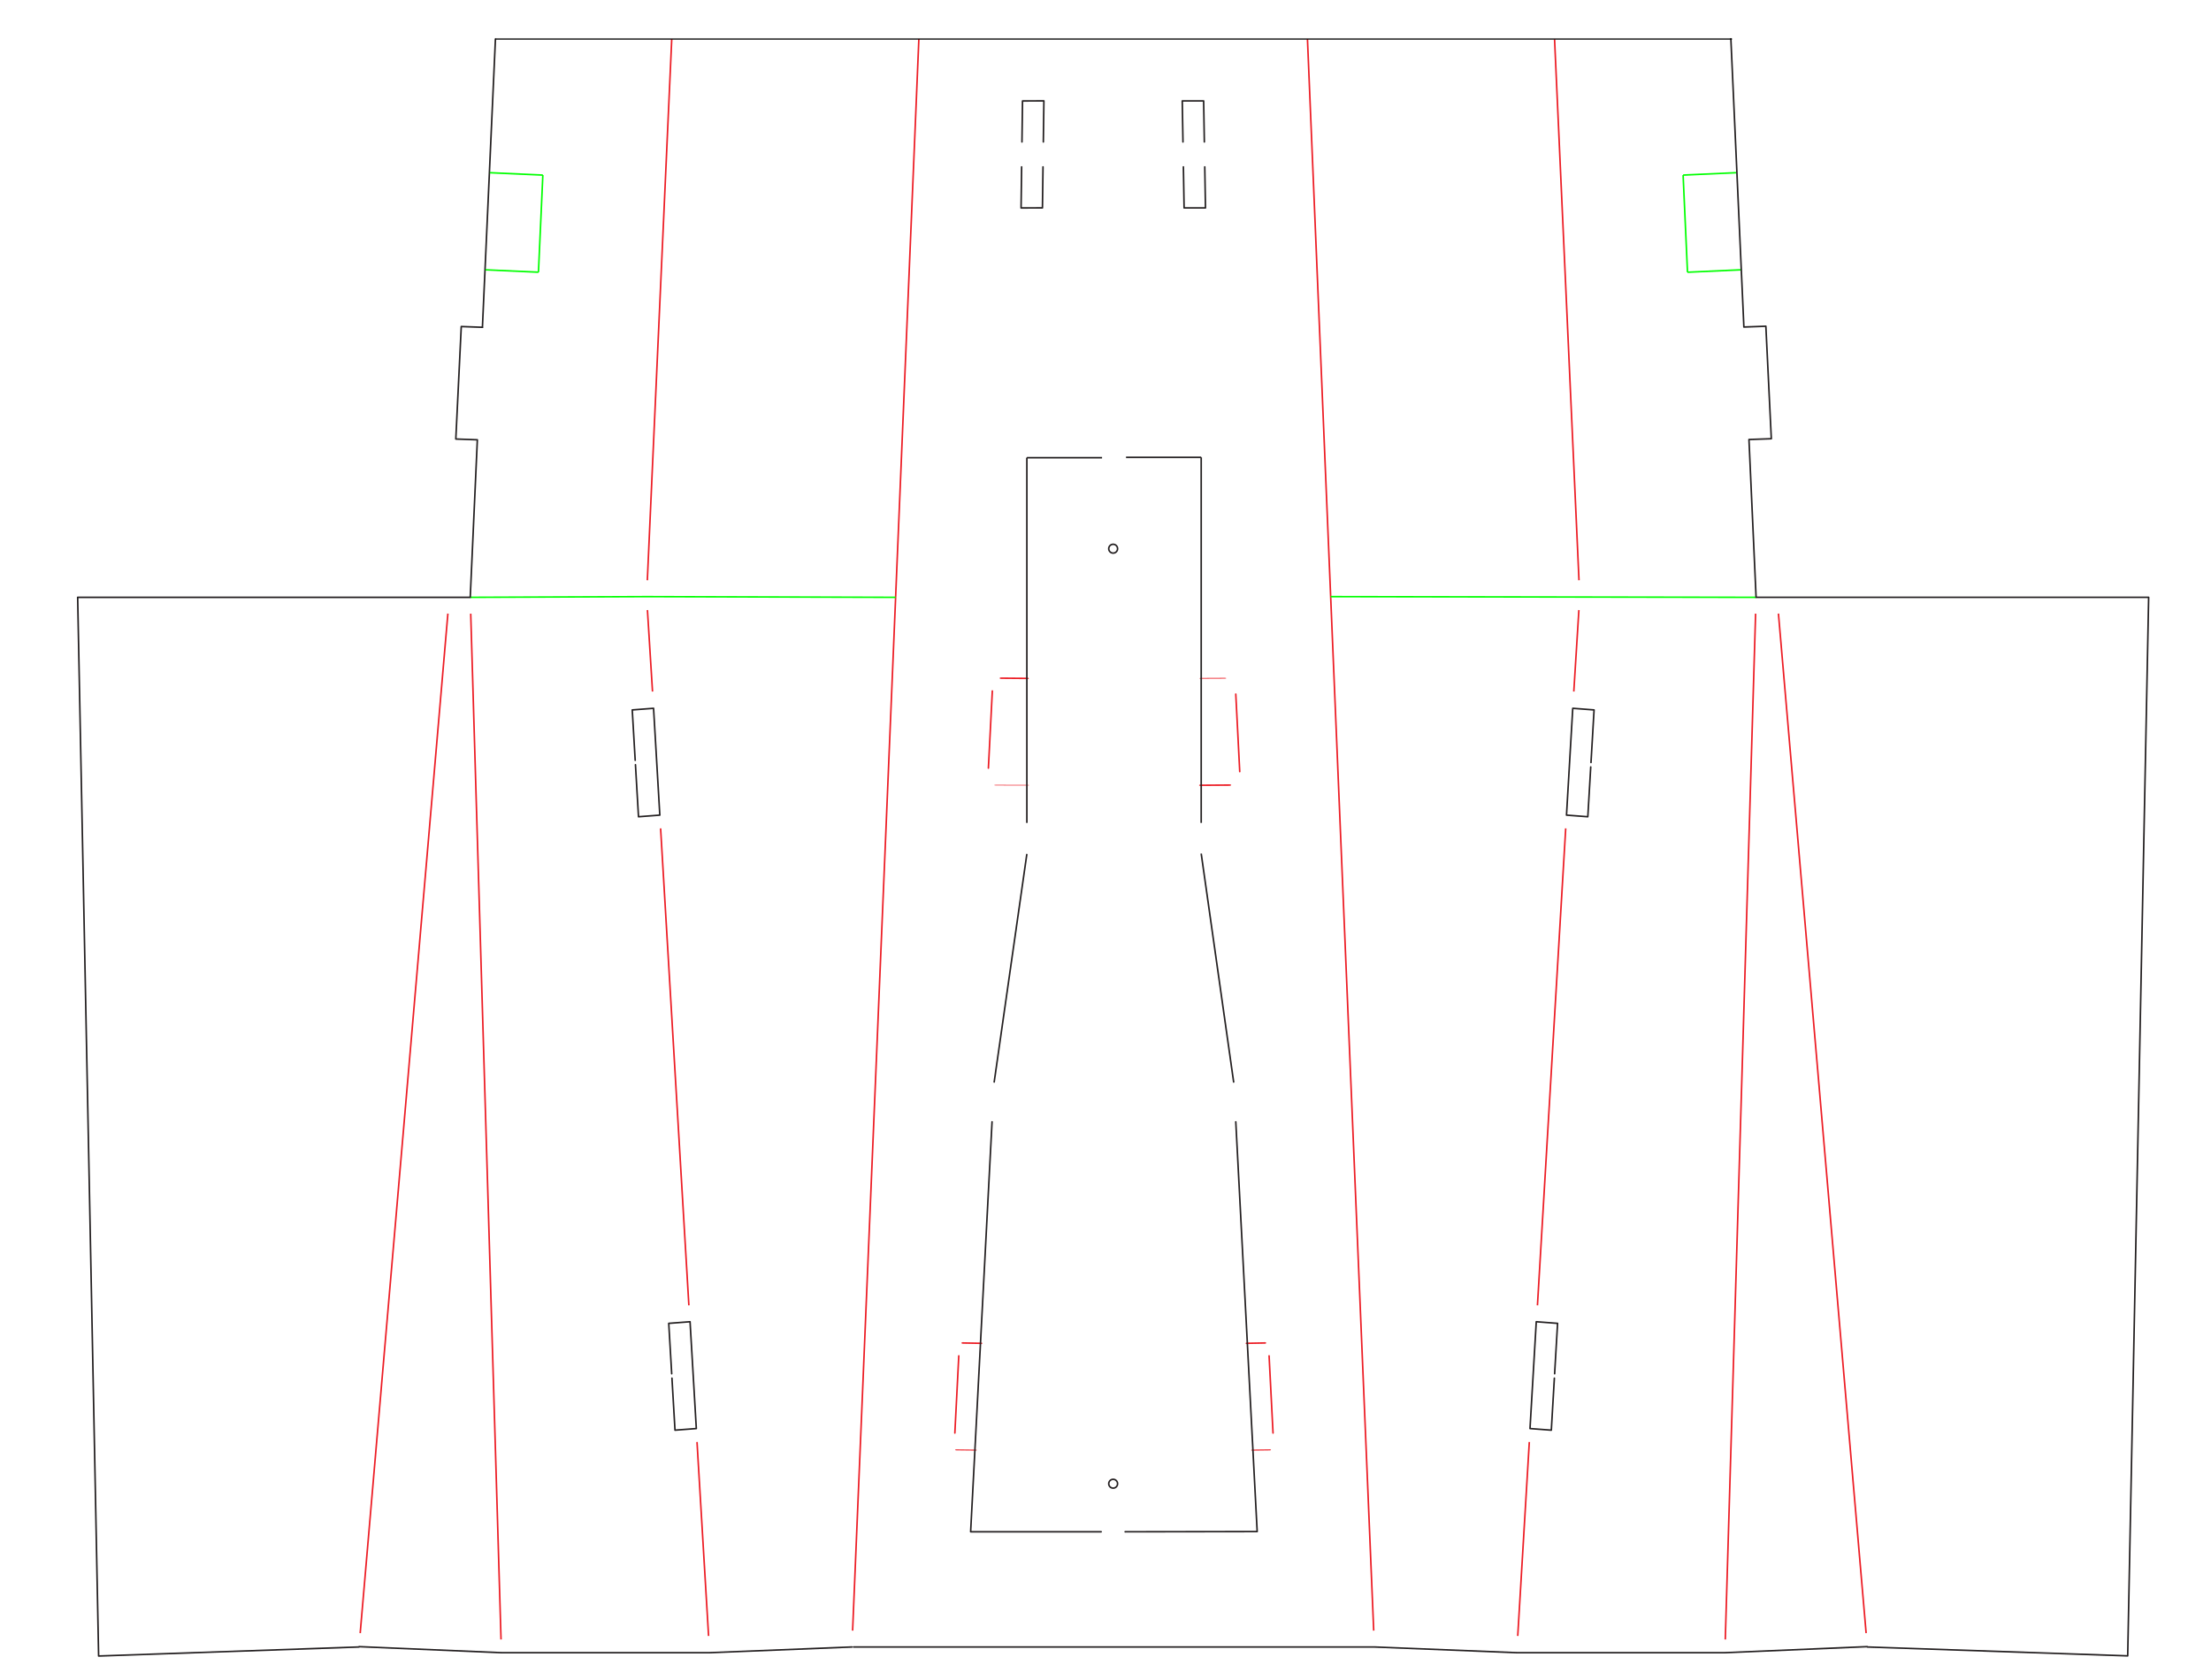
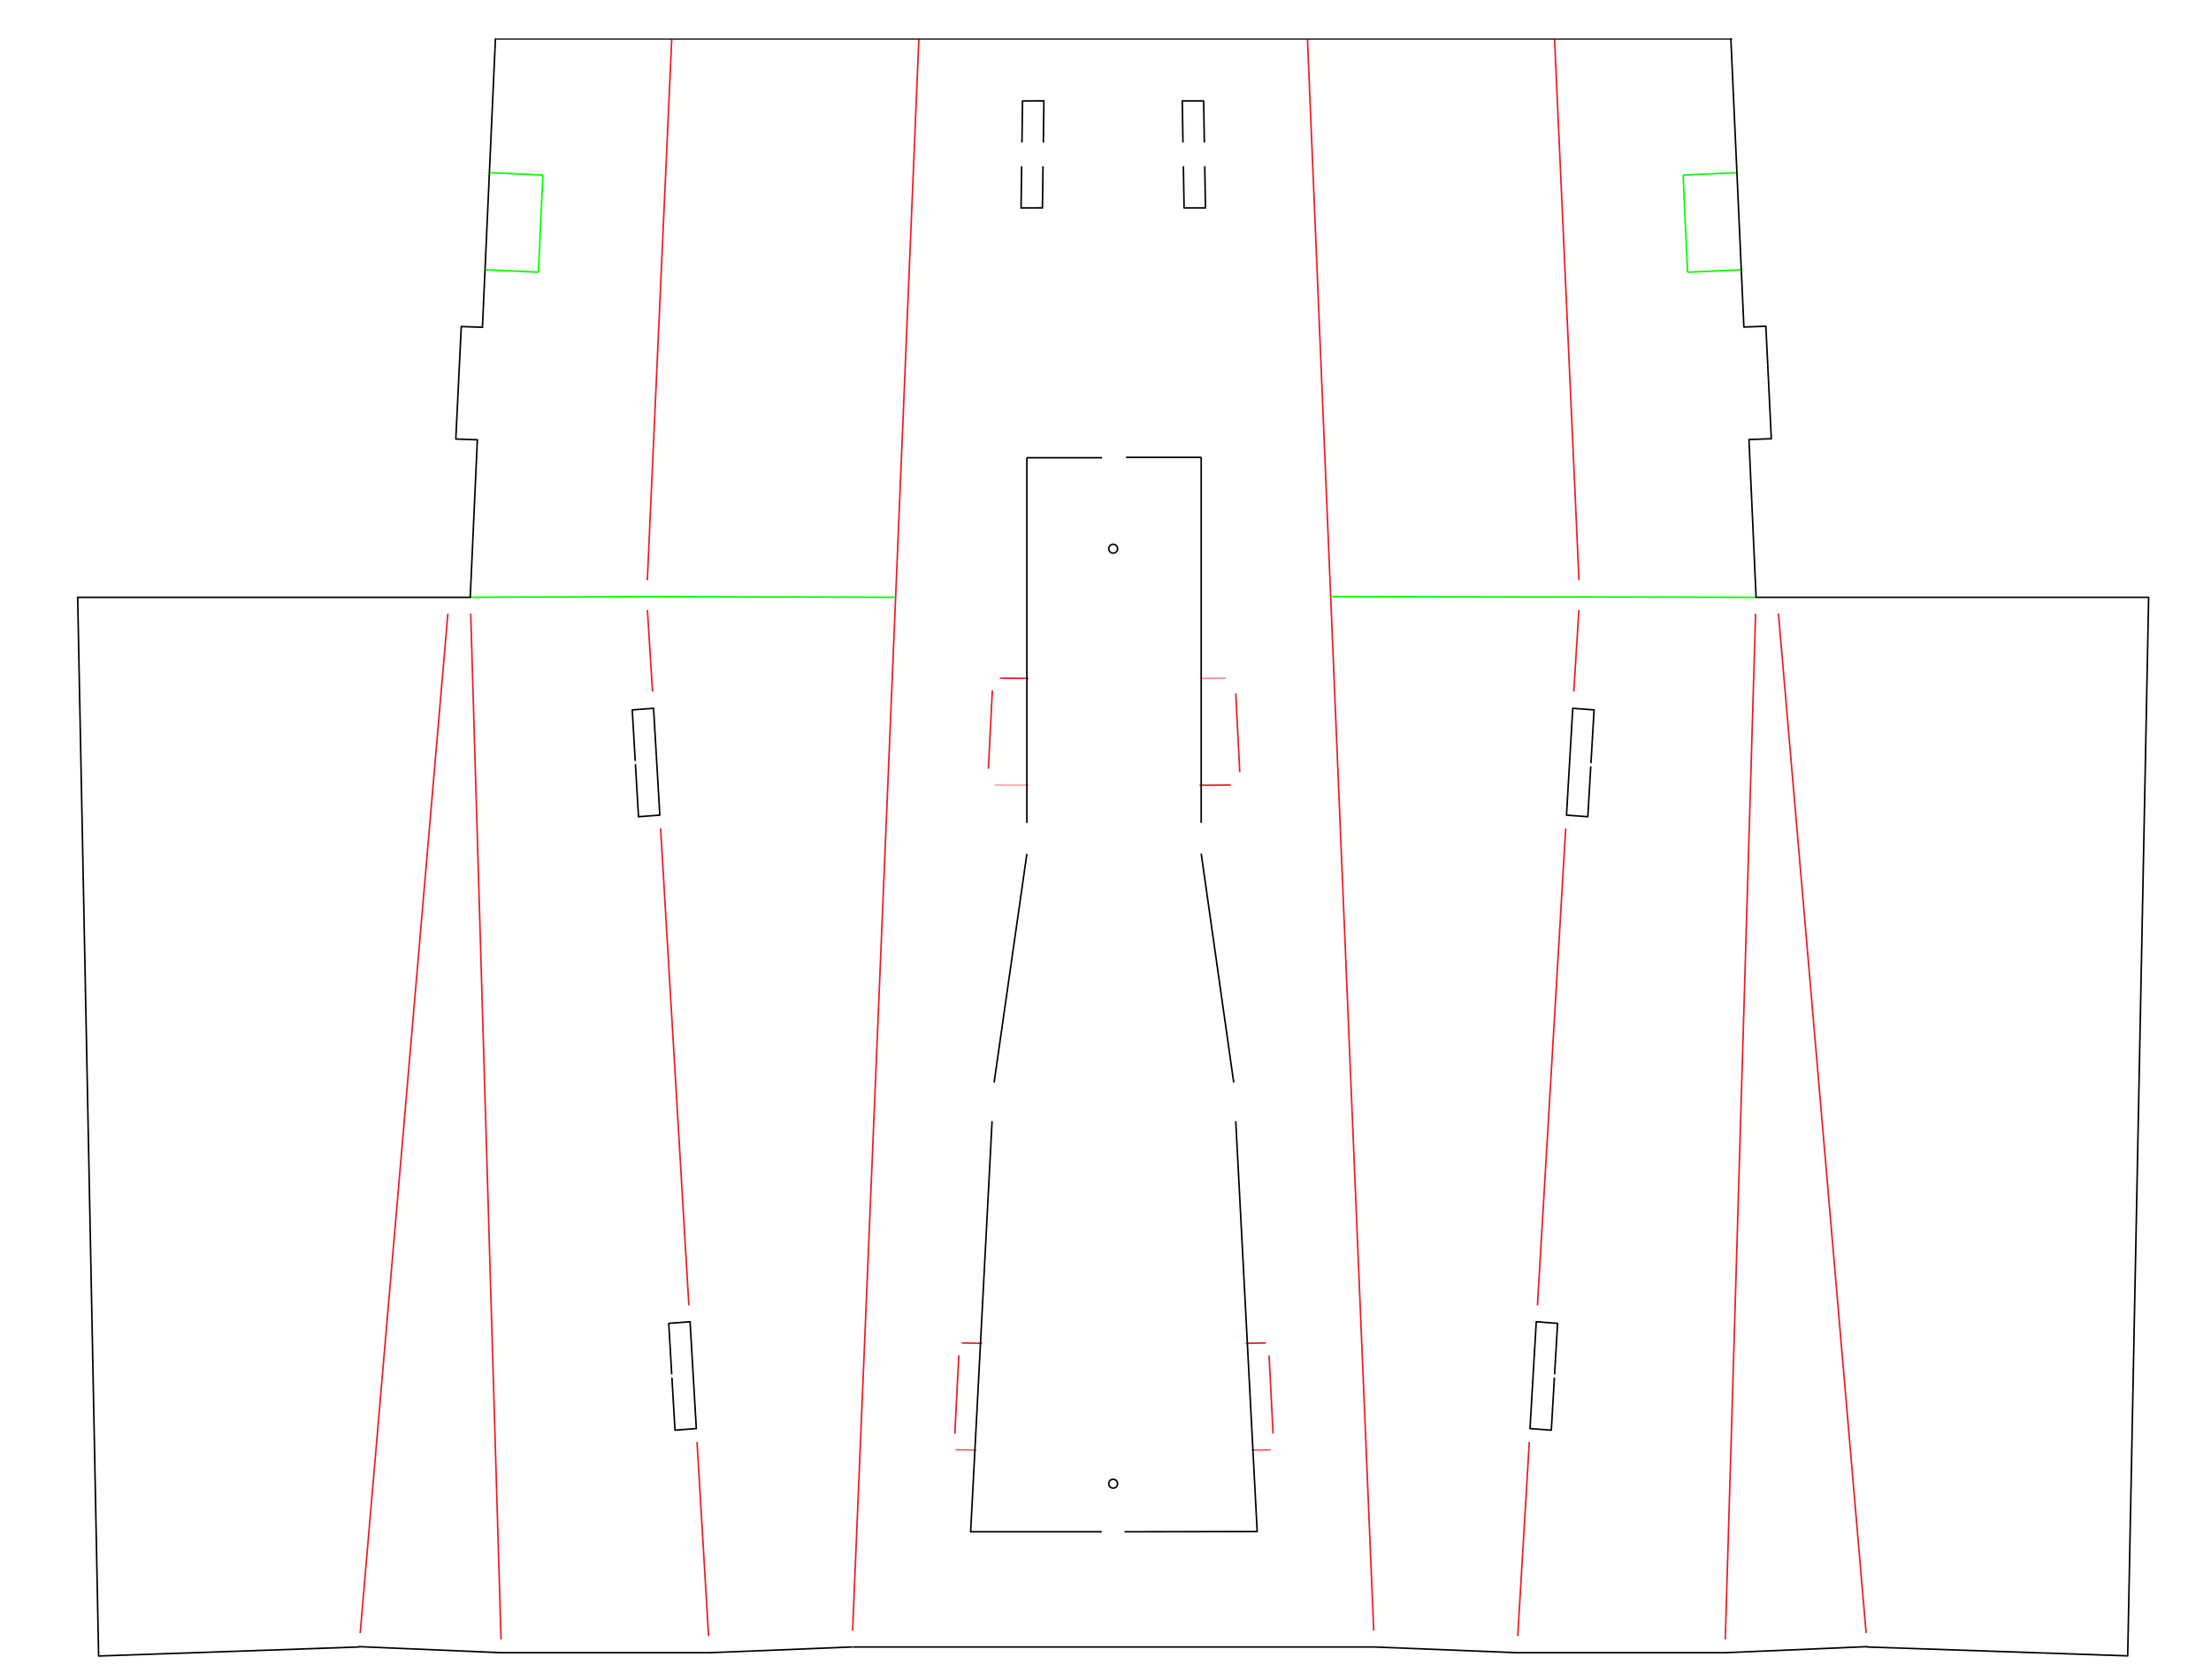
<svg xmlns="http://www.w3.org/2000/svg" width="500mm" height="380mm" viewBox="0 0 500 380" version="1.1" id="svg15576">
  <defs id="defs15570" />
  <g id="layer1" transform="translate(0,83)">
    <g id="g2843" transform="matrix(0.3527778,0,0,-0.3527778,434.9844,583.5491)" />
    <g id="g2847" transform="matrix(0.3527778,0,0,-0.3527778,451.9842,728.8935)" />
    <g id="g2851" transform="matrix(0.3527778,0,0,-0.3527778,434.9844,583.5491)" />
    <g id="g1590">
      <path id="path1497" d="M 310.652,285.831 295.672,-74.164" style="fill:none;stroke:#ec1c24;stroke-width:0.353;stroke-linecap:butt;stroke-linejoin:miter;stroke-miterlimit:10;stroke-dasharray:none;stroke-dashoffset:0;stroke-opacity:1" />
      <path id="path1501" d="M 192.812,285.831 207.792,-74.172" style="fill:none;stroke:#ec1c24;stroke-width:0.353;stroke-linecap:butt;stroke-linejoin:miter;stroke-miterlimit:10;stroke-dasharray:none;stroke-dashoffset:0;stroke-opacity:1" />
      <path d="m 402.178,55.791 19.831,230.607" style="fill:none;stroke:#ec1c24;stroke-width:0.353;stroke-linecap:butt;stroke-linejoin:miter;stroke-miterlimit:10;stroke-dasharray:none;stroke-dashoffset:0;stroke-opacity:1" id="path2377" />
      <path id="path1493" d="M 357.075,48.246 351.554,-74.1" style="fill:none;stroke:#ec1c24;stroke-width:0.353;stroke-linecap:butt;stroke-linejoin:miter;stroke-miterlimit:10;stroke-dasharray:none;stroke-dashoffset:0;stroke-opacity:1" />
      <path d="m 397.014,55.807 -6.854,232.024" style="fill:none;stroke:#ec1c24;stroke-width:0.353;stroke-linecap:butt;stroke-linejoin:miter;stroke-miterlimit:10;stroke-dasharray:none;stroke-dashoffset:0;stroke-opacity:1" id="path2401" />
      <path d="M 147.562,73.418 146.412,54.993" style="fill:none;stroke:#ec1c24;stroke-width:0.353;stroke-linecap:butt;stroke-linejoin:miter;stroke-miterlimit:10;stroke-dasharray:none;stroke-dashoffset:0;stroke-opacity:1" id="path2413" />
      <path d="M 155.782,212.254 149.391,104.372" style="fill:none;stroke:#ec1c24;stroke-width:0.353;stroke-linecap:butt;stroke-linejoin:miter;stroke-miterlimit:10;stroke-dasharray:none;stroke-dashoffset:0;stroke-opacity:1" id="path2425" />
      <path d="m 160.239,287.036 -2.615,-43.87" style="fill:none;stroke:#ec1c24;stroke-width:0.353;stroke-linecap:butt;stroke-linejoin:miter;stroke-miterlimit:10;stroke-dasharray:none;stroke-dashoffset:0;stroke-opacity:1" id="path2437" />
      <path d="M 101.287,55.791 81.456,286.398" style="fill:none;stroke:#ec1c24;stroke-width:0.353;stroke-linecap:butt;stroke-linejoin:miter;stroke-miterlimit:10;stroke-dasharray:none;stroke-dashoffset:0;stroke-opacity:1" id="path2449" />
      <path id="path1505" d="m 146.389,48.246 5.519,-122.398" style="fill:none;stroke:#ec1c24;stroke-width:0.353;stroke-linecap:butt;stroke-linejoin:miter;stroke-miterlimit:10;stroke-dasharray:none;stroke-dashoffset:0;stroke-opacity:1" />
      <path d="m 106.451,55.807 6.854,232.024" style="fill:none;stroke:#ec1c24;stroke-width:0.353;stroke-linecap:butt;stroke-linejoin:miter;stroke-miterlimit:10;stroke-dasharray:none;stroke-dashoffset:0;stroke-opacity:1" id="path2473" />
      <path d="m 106.342,52.111 39.88,-0.159 56.316,0.159" style="fill:none;stroke:#00ff00;stroke-width:0.353;stroke-linecap:butt;stroke-linejoin:miter;stroke-miterlimit:10;stroke-dasharray:none;stroke-dashoffset:0;stroke-opacity:1" id="path2481" />
      <path d="M 397.123,52.111 300.92,51.952" style="fill:none;stroke:#00ff00;stroke-width:0.353;stroke-linecap:butt;stroke-linejoin:miter;stroke-miterlimit:10;stroke-dasharray:none;stroke-dashoffset:0;stroke-opacity:1" id="path2485" />
-       <path id="path1489" d="m 192.658,289.531 -32.194,1.294 h -47.071 l -32.193,-1.369 v 0.075 L 22.302,291.575 17.564,52.111 h 84.039 4.738 l 1.608,-35.636 -0.04,-3.53e-4 -4.832,-0.171 1.235,-25.444 4.832,0.171 -0.047,-7.056e-4 2.941,-65.203" style="fill:none;stroke:#231f20;stroke-width:0.353;stroke-linecap:round;stroke-linejoin:round;stroke-miterlimit:10;stroke-dasharray:none;stroke-opacity:1" />
-       <path id="path2497" d="m 391.425,-74.202 2.94,65.171 0.138,-0.006 4.832,-0.172 1.235,25.444 -4.832,0.172 -0.224,0.01 1.61,35.691 H 401.861 485.9 l -4.738,239.433 -58.897,-2.01 v -0.075 l -32.193,1.369 h -47.071 l -32.194,-1.294 h -117.794" style="fill:none;stroke:#231f20;stroke-width:0.353;stroke-linecap:round;stroke-linejoin:round;stroke-miterlimit:10;stroke-dasharray:none;stroke-opacity:1" />
+       <path id="path1489" d="m 192.658,289.531 -32.194,1.294 h -47.071 l -32.193,-1.369 v 0.075 L 22.302,291.575 17.564,52.111 h 84.039 4.738 l 1.608,-35.636 -0.04,-3.53e-4 -4.832,-0.171 1.235,-25.444 4.832,0.171 -0.047,-7.056e-4 2.941,-65.203" style="fill:none;stroke:#000000;stroke-width:0.353;stroke-linecap:round;stroke-linejoin:round;stroke-miterlimit:10;stroke-dasharray:none;stroke-opacity:1" />
+       <path id="path2497" d="m 391.425,-74.202 2.94,65.171 0.138,-0.006 4.832,-0.172 1.235,25.444 -4.832,0.172 -0.224,0.01 1.61,35.691 H 401.861 485.9 l -4.738,239.433 -58.897,-2.01 v -0.075 l -32.193,1.369 h -47.071 l -32.194,-1.294 h -117.794" style="fill:none;stroke:#000000;stroke-width:0.353;stroke-linecap:round;stroke-linejoin:round;stroke-miterlimit:10;stroke-dasharray:none;stroke-opacity:1" />
      <g transform="matrix(0,0.3527778,0.3527778,0,143.7033,89.9752)" id="g2499">
-         <path id="path2501" style="fill:none;stroke:#231f20;stroke-width:1;stroke-linecap:round;stroke-linejoin:round;stroke-miterlimit:10;stroke-dasharray:none;stroke-opacity:1" d="m 0,0 33.347,1.953 -1.038,13.666 -68.491,-4.011 1.039,-13.666 32.309,1.892" />
+         <path id="path2501" style="fill:none;stroke:#000000;stroke-width:1;stroke-linecap:round;stroke-linejoin:round;stroke-miterlimit:10;stroke-dasharray:none;stroke-opacity:1" d="m 0,0 33.347,1.953 -1.038,13.666 -68.491,-4.011 1.039,-13.666 32.309,1.892" />
      </g>
      <g transform="matrix(0,0.3527778,0.3527778,0,151.9567,228.727)" id="g2503">
-         <path id="path2505" style="fill:none;stroke:#231f20;stroke-width:1;stroke-linecap:round;stroke-linejoin:round;stroke-miterlimit:10;stroke-dasharray:none;stroke-opacity:1" d="m 0,0 33.348,1.953 -1.038,13.666 -68.492,-4.012 1.039,-13.666 32.309,1.893" />
+         <path id="path2505" style="fill:none;stroke:#000000;stroke-width:1;stroke-linecap:round;stroke-linejoin:round;stroke-miterlimit:10;stroke-dasharray:none;stroke-opacity:1" d="m 0,0 33.348,1.953 -1.038,13.666 -68.492,-4.012 1.039,-13.666 32.309,1.893" />
      </g>
      <path d="m 355.903,73.418 1.15,-18.426" style="fill:none;stroke:#ec1c24;stroke-width:0.353;stroke-linecap:butt;stroke-linejoin:miter;stroke-miterlimit:10;stroke-dasharray:none;stroke-dashoffset:0;stroke-opacity:1" id="path2513" />
      <path d="m 347.683,212.254 6.39,-107.882" style="fill:none;stroke:#ec1c24;stroke-width:0.353;stroke-linecap:butt;stroke-linejoin:miter;stroke-miterlimit:10;stroke-dasharray:none;stroke-dashoffset:0;stroke-opacity:1" id="path2525" />
      <path d="m 343.226,287.036 2.615,-43.87" style="fill:none;stroke:#ec1c24;stroke-width:0.353;stroke-linecap:butt;stroke-linejoin:miter;stroke-miterlimit:10;stroke-dasharray:none;stroke-dashoffset:0;stroke-opacity:1" id="path2537" />
      <g transform="matrix(0,0.3527778,0.3527778,0,359.7318,90.4749)" id="g2543">
-         <path id="path2545" style="fill:none;stroke:#231f20;stroke-width:1;stroke-linecap:round;stroke-linejoin:round;stroke-miterlimit:10;stroke-dasharray:none;stroke-opacity:1" d="m 0,0 31.931,-1.87 -1.038,-13.666 -68.492,4.011 1.039,13.666 33.727,-1.975" />
+         <path id="path2545" style="fill:none;stroke:#000000;stroke-width:1;stroke-linecap:round;stroke-linejoin:round;stroke-miterlimit:10;stroke-dasharray:none;stroke-opacity:1" d="m 0,0 31.931,-1.87 -1.038,-13.666 -68.492,4.011 1.039,13.666 33.727,-1.975" />
      </g>
      <g transform="matrix(0,0.3527778,0.3527778,0,351.5076,228.727)" id="g2547">
-         <path id="path2549" style="fill:none;stroke:#231f20;stroke-width:1;stroke-linecap:round;stroke-linejoin:round;stroke-miterlimit:10;stroke-dasharray:none;stroke-opacity:1" d="m 0,0 33.348,-1.953 -1.038,-13.666 -68.492,4.012 1.039,13.666 32.309,-1.893" />
+         <path id="path2549" style="fill:none;stroke:#000000;stroke-width:1;stroke-linecap:round;stroke-linejoin:round;stroke-miterlimit:10;stroke-dasharray:none;stroke-opacity:1" d="m 0,0 33.348,-1.953 -1.038,-13.666 -68.492,4.012 1.039,13.666 32.309,-1.893" />
      </g>
      <g transform="matrix(0,0.238304,0.5960723,0,283.2564,245.0023)" id="g2551">
        <path id="path2553" style="fill:none;stroke:#ec1c24;stroke-width:1;stroke-linecap:round;stroke-linejoin:round;stroke-miterlimit:4;stroke-dasharray:none;stroke-opacity:1" d="M 0,0 -0.219,6.496" />
      </g>
      <path d="m 287.886,241.137 -0.891,-17.454" style="fill:none;stroke:#ec1c24;stroke-width:0.353;stroke-linecap:round;stroke-linejoin:round;stroke-miterlimit:4;stroke-dasharray:none;stroke-dashoffset:0;stroke-opacity:1" id="path2561" />
      <g transform="matrix(0,0.3527778,0.6240631,0,286.0374,220.7659)" id="g2567">
        <path id="path2569" style="fill:none;stroke:#ec1c24;stroke-width:1;stroke-linecap:round;stroke-linejoin:round;stroke-miterlimit:4;stroke-dasharray:none;stroke-opacity:1" d="M 0,0 0.218,-6.496" />
      </g>
      <g transform="matrix(0,0.2214316,0.6536464,0,220.5596,245.0004)" id="g2571">
        <path id="path2573" style="fill:none;stroke:#ec1c24;stroke-width:1;stroke-linecap:round;stroke-linejoin:round;stroke-miterlimit:4;stroke-dasharray:none;stroke-opacity:1" d="M 0,0 -0.219,-6.496" />
      </g>
      <path d="m 215.932,241.137 0.891,-17.454" style="fill:none;stroke:#ec1c24;stroke-width:0.353;stroke-linecap:round;stroke-linejoin:round;stroke-miterlimit:4;stroke-dasharray:none;stroke-dashoffset:0;stroke-opacity:1" id="path2581" />
      <g transform="matrix(0,0.3527778,0.6308453,0,217.7365,220.7659)" id="g2587">
        <path id="path2589" style="fill:none;stroke:#ec1c24;stroke-width:1;stroke-linecap:round;stroke-linejoin:round;stroke-miterlimit:4;stroke-dasharray:none;stroke-opacity:1" d="M 0,0 0.218,6.496" />
      </g>
      <g transform="matrix(0,0.3527778,0.3527778,0,235.9431,-50.8954)" id="g2599">
-         <path id="path2601" style="fill:none;stroke:#231f20;stroke-width:1;stroke-linecap:round;stroke-linejoin:round;stroke-miterlimit:10;stroke-dasharray:none;stroke-opacity:1" d="m 0,0 -26.328,0.355 0.053,-13.705 26.274,-0.354" />
+         <path id="path2601" style="fill:none;stroke:#000000;stroke-width:1;stroke-linecap:round;stroke-linejoin:round;stroke-miterlimit:10;stroke-dasharray:none;stroke-opacity:1" d="m 0,0 -26.328,0.355 0.053,-13.705 26.274,-0.354" />
      </g>
      <g transform="matrix(0,0.3527778,0.3527778,0,231.0326,-45.2513)" id="g2603">
-         <path id="path2605" style="fill:none;stroke:#231f20;stroke-width:1;stroke-linecap:round;stroke-linejoin:round;stroke-miterlimit:10;stroke-dasharray:none;stroke-opacity:1" d="M 0,0 26.327,-0.355 26.274,13.35 0,13.704" />
+         <path id="path2605" style="fill:none;stroke:#000000;stroke-width:1;stroke-linecap:round;stroke-linejoin:round;stroke-miterlimit:10;stroke-dasharray:none;stroke-opacity:1" d="M 0,0 26.327,-0.355 26.274,13.35 0,13.704" />
      </g>
      <g transform="matrix(0,0.3527778,0.3527778,0,272.4496,-45.2511)" id="g2615">
-         <path id="path2617" style="fill:none;stroke:#231f20;stroke-width:1;stroke-linecap:round;stroke-linejoin:round;stroke-miterlimit:10;stroke-dasharray:none;stroke-opacity:1" d="M 0,0 26.3,0.448 26.296,-13.257 0,-13.705" />
+         <path id="path2617" style="fill:none;stroke:#000000;stroke-width:1;stroke-linecap:round;stroke-linejoin:round;stroke-miterlimit:10;stroke-dasharray:none;stroke-opacity:1" d="M 0,0 26.3,0.448 26.296,-13.257 0,-13.705" />
      </g>
      <g transform="matrix(0,0.3527778,0.3527778,0,267.5184,-50.8956)" id="g2619">
-         <path id="path2621" style="fill:none;stroke:#231f20;stroke-width:1;stroke-linecap:round;stroke-linejoin:round;stroke-miterlimit:10;stroke-dasharray:none;stroke-opacity:1" d="M 0,0 -26.301,-0.449 -26.299,13.256 0,13.705" />
+         <path id="path2621" style="fill:none;stroke:#000000;stroke-width:1;stroke-linecap:round;stroke-linejoin:round;stroke-miterlimit:10;stroke-dasharray:none;stroke-opacity:1" d="M 0,0 -26.301,-0.449 -26.299,13.256 0,13.705" />
      </g>
      <g transform="matrix(0,0.1752908,0.8067581,0,271.6556,70.43346)" id="g2623">
        <path id="path2625" style="fill:none;stroke:#ec1c24;stroke-width:1;stroke-linecap:round;stroke-linejoin:round;stroke-miterlimit:4;stroke-dasharray:none;stroke-opacity:1" d="M 0,0 -0.139,6.498" />
      </g>
      <path d="m 279.462,74.004 0.895,17.527" style="fill:none;stroke:#ec1c24;stroke-width:0.353;stroke-linecap:round;stroke-linejoin:round;stroke-miterlimit:4;stroke-dasharray:none;stroke-dashoffset:0;stroke-opacity:1" id="path2633" />
      <g transform="matrix(0,0.3527778,0.9696847,0,277.9442,94.5756)" id="g2643">
        <path id="path2645" style="fill:none;stroke:#ec1c24;stroke-width:1;stroke-linecap:round;stroke-linejoin:round;stroke-miterlimit:4;stroke-dasharray:none;stroke-opacity:1" d="M 0,0 0.12,-6.499" />
      </g>
      <g transform="matrix(0,0.1349309,1.053449,0,232.2045,94.60474)" id="g2647">
        <path id="path2649" style="fill:none;stroke:#ec1c24;stroke-width:1;stroke-linecap:round;stroke-linejoin:round;stroke-miterlimit:4;stroke-dasharray:none;stroke-opacity:1" d="M 0,0 -0.119,-6.499" />
      </g>
      <path d="m 223.517,90.74 0.891,-17.454" style="fill:none;stroke:#ec1c24;stroke-width:0.353;stroke-linecap:round;stroke-linejoin:round;stroke-miterlimit:4;stroke-dasharray:none;stroke-dashoffset:0;stroke-opacity:1" id="path2661" />
      <g transform="matrix(0,0.3527778,0.8815551,0,226.4901,70.3969)" id="g2667">
        <path id="path2669" style="fill:none;stroke:#ec1c24;stroke-width:1;stroke-linecap:round;stroke-linejoin:round;stroke-miterlimit:4;stroke-dasharray:none;stroke-opacity:1" d="M 0,0 0.138,6.499" />
      </g>
      <g transform="matrix(0,0.3527778,0.3527778,0,254.4422,263.47)" id="g2671">
-         <path id="path2673" style="fill:none;stroke:#231f20;stroke-width:1;stroke-linecap:round;stroke-linejoin:round;stroke-miterlimit:10;stroke-dasharray:none;stroke-opacity:1" d="M 0,0 -0.125,84.641 -262.841,70.923" />
+         <path id="path2673" style="fill:none;stroke:#000000;stroke-width:1;stroke-linecap:round;stroke-linejoin:round;stroke-miterlimit:10;stroke-dasharray:none;stroke-opacity:1" d="M 0,0 -0.125,84.641 -262.841,70.923" />
      </g>
      <g transform="matrix(0,0.3527778,0.3527778,0,249.0222,263.47)" id="g2675">
-         <path id="path2677" style="fill:none;stroke:#231f20;stroke-width:1;stroke-linecap:round;stroke-linejoin:round;stroke-miterlimit:10;stroke-dasharray:none;stroke-opacity:1" d="m 0,0 v -83.681 l -262.841,13.729" />
+         <path id="path2677" style="fill:none;stroke:#000000;stroke-width:1;stroke-linecap:round;stroke-linejoin:round;stroke-miterlimit:10;stroke-dasharray:none;stroke-opacity:1" d="m 0,0 v -83.681 l -262.841,13.729" />
      </g>
      <g transform="matrix(0,0.3527778,0.3527778,0,232.2191,20.5262)" id="g2679">
-         <path id="path2681" style="fill:none;stroke:#231f20;stroke-width:1;stroke-linecap:butt;stroke-linejoin:miter;stroke-miterlimit:10;stroke-dasharray:none;stroke-opacity:1" d="M 0,0 H 234.159" />
+         <path id="path2681" style="fill:none;stroke:#000000;stroke-width:1;stroke-linecap:butt;stroke-linejoin:miter;stroke-miterlimit:10;stroke-dasharray:none;stroke-opacity:1" d="M 0,0 H 234.159" />
      </g>
      <g transform="matrix(0,0.3527778,0.3527778,0,271.6422,20.4473)" id="g2683">
-         <path id="path2685" style="fill:none;stroke:#231f20;stroke-width:1;stroke-linecap:butt;stroke-linejoin:miter;stroke-miterlimit:10;stroke-dasharray:none;stroke-opacity:1" d="M 0,0 H 234.383" />
+         <path id="path2685" style="fill:none;stroke:#000000;stroke-width:1;stroke-linecap:butt;stroke-linejoin:miter;stroke-miterlimit:10;stroke-dasharray:none;stroke-opacity:1" d="M 0,0 H 234.383" />
      </g>
      <g transform="matrix(0,0.3527778,0.3527778,0,278.9991,161.87)" id="g2687">
-         <path id="path2689" style="fill:none;stroke:#231f20;stroke-width:1;stroke-linecap:butt;stroke-linejoin:miter;stroke-miterlimit:10;stroke-dasharray:none;stroke-opacity:1" d="M 0,0 -146.824,-20.854" />
+         <path id="path2689" style="fill:none;stroke:#000000;stroke-width:1;stroke-linecap:butt;stroke-linejoin:miter;stroke-miterlimit:10;stroke-dasharray:none;stroke-opacity:1" d="M 0,0 -146.824,-20.854" />
      </g>
      <g transform="matrix(0,0.3527778,0.3527778,0,232.2191,110.1526)" id="g2691">
-         <path id="path2693" style="fill:none;stroke:#231f20;stroke-width:1;stroke-linecap:butt;stroke-linejoin:miter;stroke-miterlimit:10;stroke-dasharray:none;stroke-opacity:1" d="M 0,0 146.6,-21.007" />
+         <path id="path2693" style="fill:none;stroke:#000000;stroke-width:1;stroke-linecap:butt;stroke-linejoin:miter;stroke-miterlimit:10;stroke-dasharray:none;stroke-opacity:1" d="M 0,0 146.6,-21.007" />
      </g>
      <g transform="matrix(0,0.3527778,0.3527778,0,271.6428,20.4473)" id="g2695">
-         <path id="path2697" style="fill:none;stroke:#231f20;stroke-width:1;stroke-linecap:butt;stroke-linejoin:miter;stroke-miterlimit:2.613;stroke-dasharray:none;stroke-opacity:1" d="M 0,0 V -48.19" />
+         <path id="path2697" style="fill:none;stroke:#000000;stroke-width:1;stroke-linecap:butt;stroke-linejoin:miter;stroke-miterlimit:2.613;stroke-dasharray:none;stroke-opacity:1" d="M 0,0 V -48.19" />
      </g>
      <g transform="matrix(0,0.3527778,0.3527778,0,232.2195,20.5262)" id="g2699">
-         <path id="path2701" style="fill:none;stroke:#231f20;stroke-width:1;stroke-linecap:butt;stroke-linejoin:miter;stroke-miterlimit:2.613;stroke-dasharray:none;stroke-opacity:1" d="M 0,0 V 48.189" />
+         <path id="path2701" style="fill:none;stroke:#000000;stroke-width:1;stroke-linecap:butt;stroke-linejoin:miter;stroke-miterlimit:2.613;stroke-dasharray:none;stroke-opacity:1" d="M 0,0 V 48.189" />
      </g>
      <g transform="matrix(0,0.3527778,0.3527778,0,250.732,41.1096)" id="g2703">
-         <path id="path2705" style="fill:none;stroke:#231f20;stroke-width:1;stroke-linecap:butt;stroke-linejoin:miter;stroke-miterlimit:2.613;stroke-dasharray:none;stroke-opacity:1" d="M 0,0 C -1.566,0 -2.835,1.269 -2.835,2.835 -2.835,4.4 -1.566,5.669 0,5.669 1.565,5.669 2.834,4.4 2.834,2.835 2.834,1.269 1.565,0 0,0 Z" />
+         <path id="path2705" style="fill:none;stroke:#000000;stroke-width:1;stroke-linecap:butt;stroke-linejoin:miter;stroke-miterlimit:2.613;stroke-dasharray:none;stroke-opacity:1" d="M 0,0 C -1.566,0 -2.835,1.269 -2.835,2.835 -2.835,4.4 -1.566,5.669 0,5.669 1.565,5.669 2.834,4.4 2.834,2.835 2.834,1.269 1.565,0 0,0 Z" />
      </g>
      <g transform="matrix(0,0.3527778,0.3527778,0,252.7321,252.6028)" id="g2707">
-         <path id="path2709" style="fill:none;stroke:#231f20;stroke-width:1;stroke-linecap:butt;stroke-linejoin:miter;stroke-miterlimit:2.613;stroke-dasharray:none;stroke-opacity:1" d="M 0,0 C 1.566,0 2.835,-1.269 2.835,-2.835 2.835,-4.4 1.566,-5.669 0,-5.669 c -1.565,0 -2.834,1.269 -2.834,2.834 C -2.834,-1.269 -1.565,0 0,0 Z" />
+         <path id="path2709" style="fill:none;stroke:#000000;stroke-width:1;stroke-linecap:butt;stroke-linejoin:miter;stroke-miterlimit:2.613;stroke-dasharray:none;stroke-opacity:1" d="M 0,0 C 1.566,0 2.835,-1.269 2.835,-2.835 2.835,-4.4 1.566,-5.669 0,-5.669 c -1.565,0 -2.834,1.269 -2.834,2.834 C -2.834,-1.269 -1.565,0 0,0 Z" />
      </g>
      <path d="m 109.786,-21.97 11.981,0.541" style="fill:none;stroke:#00ff00;stroke-width:0.353;stroke-linecap:butt;stroke-linejoin:miter;stroke-miterlimit:10;stroke-dasharray:none;stroke-dashoffset:0;stroke-opacity:1" id="path2741" />
      <path d="m 110.778,-43.937 11.981,0.541" style="fill:none;stroke:#00ff00;stroke-width:0.353;stroke-linecap:butt;stroke-linejoin:miter;stroke-miterlimit:10;stroke-dasharray:none;stroke-dashoffset:0;stroke-opacity:1" id="path2745" />
      <path d="m 121.767,-21.428 0.992,-21.968" style="fill:none;stroke:#00ff00;stroke-width:0.353;stroke-linecap:butt;stroke-linejoin:miter;stroke-miterlimit:10;stroke-dasharray:none;stroke-dashoffset:0;stroke-opacity:1" id="path2749" />
      <path d="m 393.595,-21.97 -11.981,0.541" style="fill:none;stroke:#00ff00;stroke-width:0.353;stroke-linecap:butt;stroke-linejoin:miter;stroke-miterlimit:10;stroke-dasharray:none;stroke-dashoffset:0;stroke-opacity:1" id="path2753" />
      <path d="m 392.603,-43.937 -11.982,0.541" style="fill:none;stroke:#00ff00;stroke-width:0.353;stroke-linecap:butt;stroke-linejoin:miter;stroke-miterlimit:10;stroke-dasharray:none;stroke-dashoffset:0;stroke-opacity:1" id="path2757" />
      <path d="m 381.614,-21.428 -0.992,-21.967" style="fill:none;stroke:#00ff00;stroke-width:0.353;stroke-linecap:butt;stroke-linejoin:miter;stroke-miterlimit:10;stroke-dasharray:none;stroke-dashoffset:0;stroke-opacity:1" id="path2761" />
      <path id="path1507" d="M 112.038,-74.173 H 391.683" style="fill:none;stroke:#000000;stroke-width:0.265px;stroke-linecap:butt;stroke-linejoin:miter;stroke-opacity:1" />
    </g>
  </g>
</svg>
